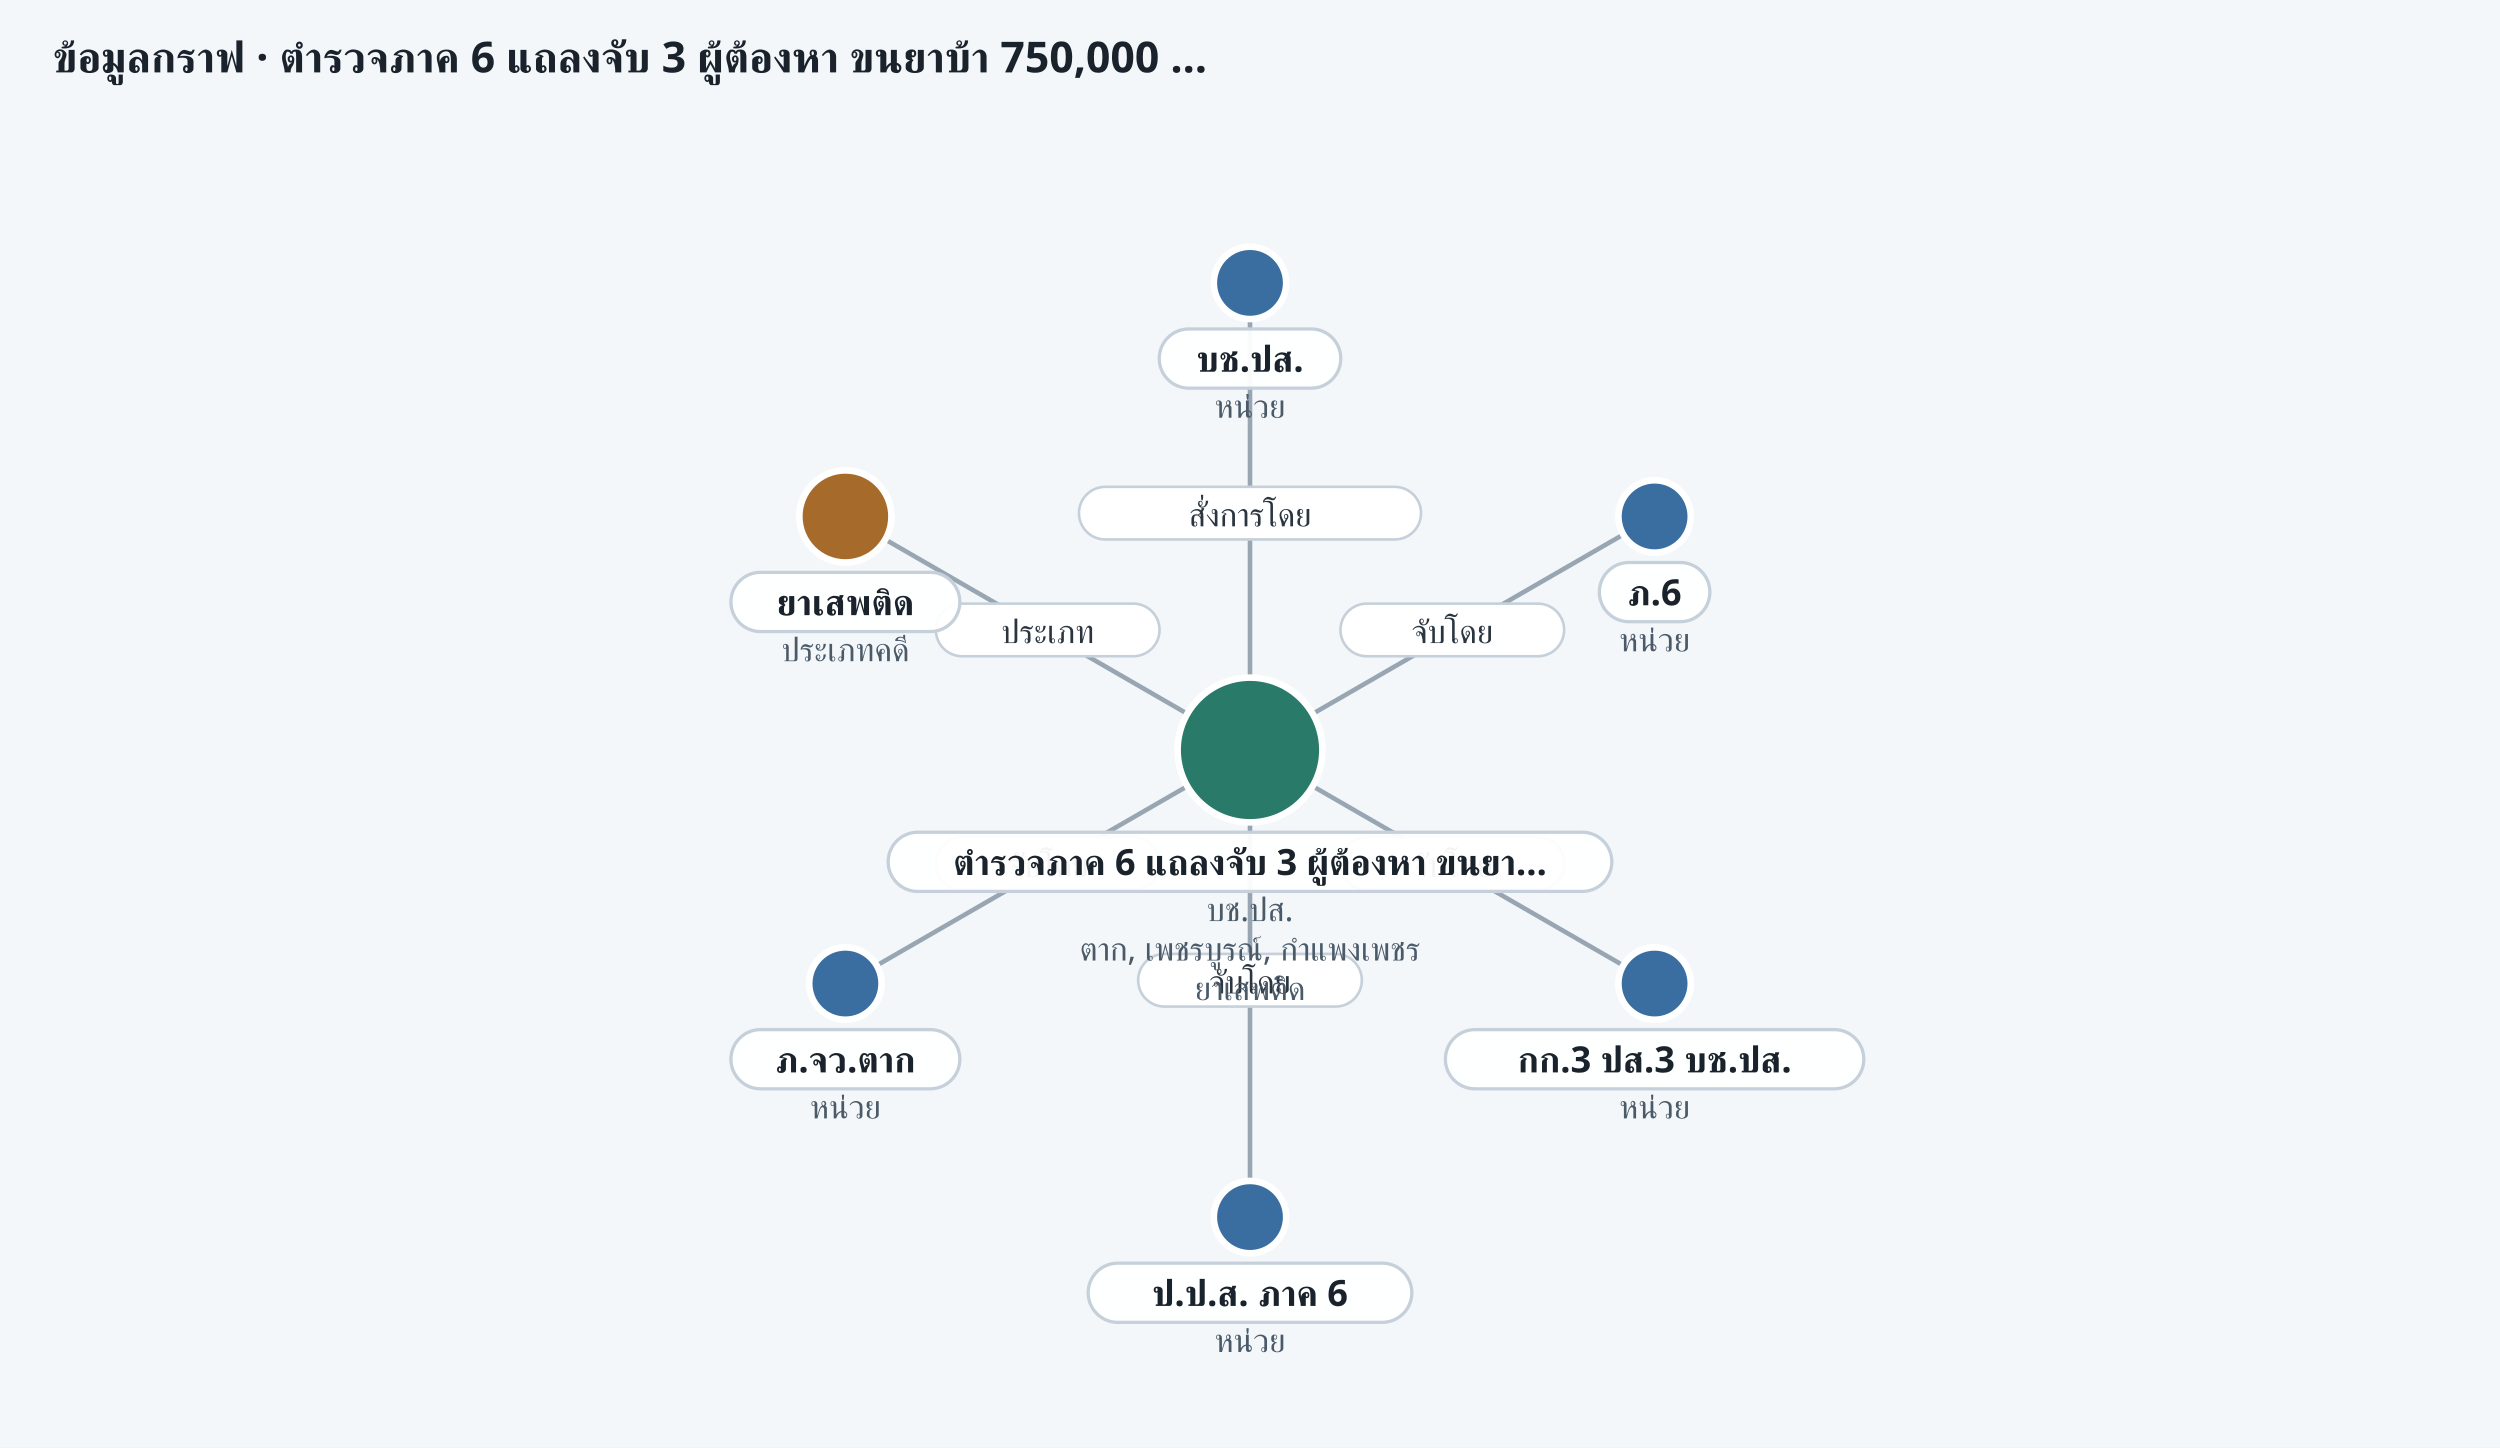
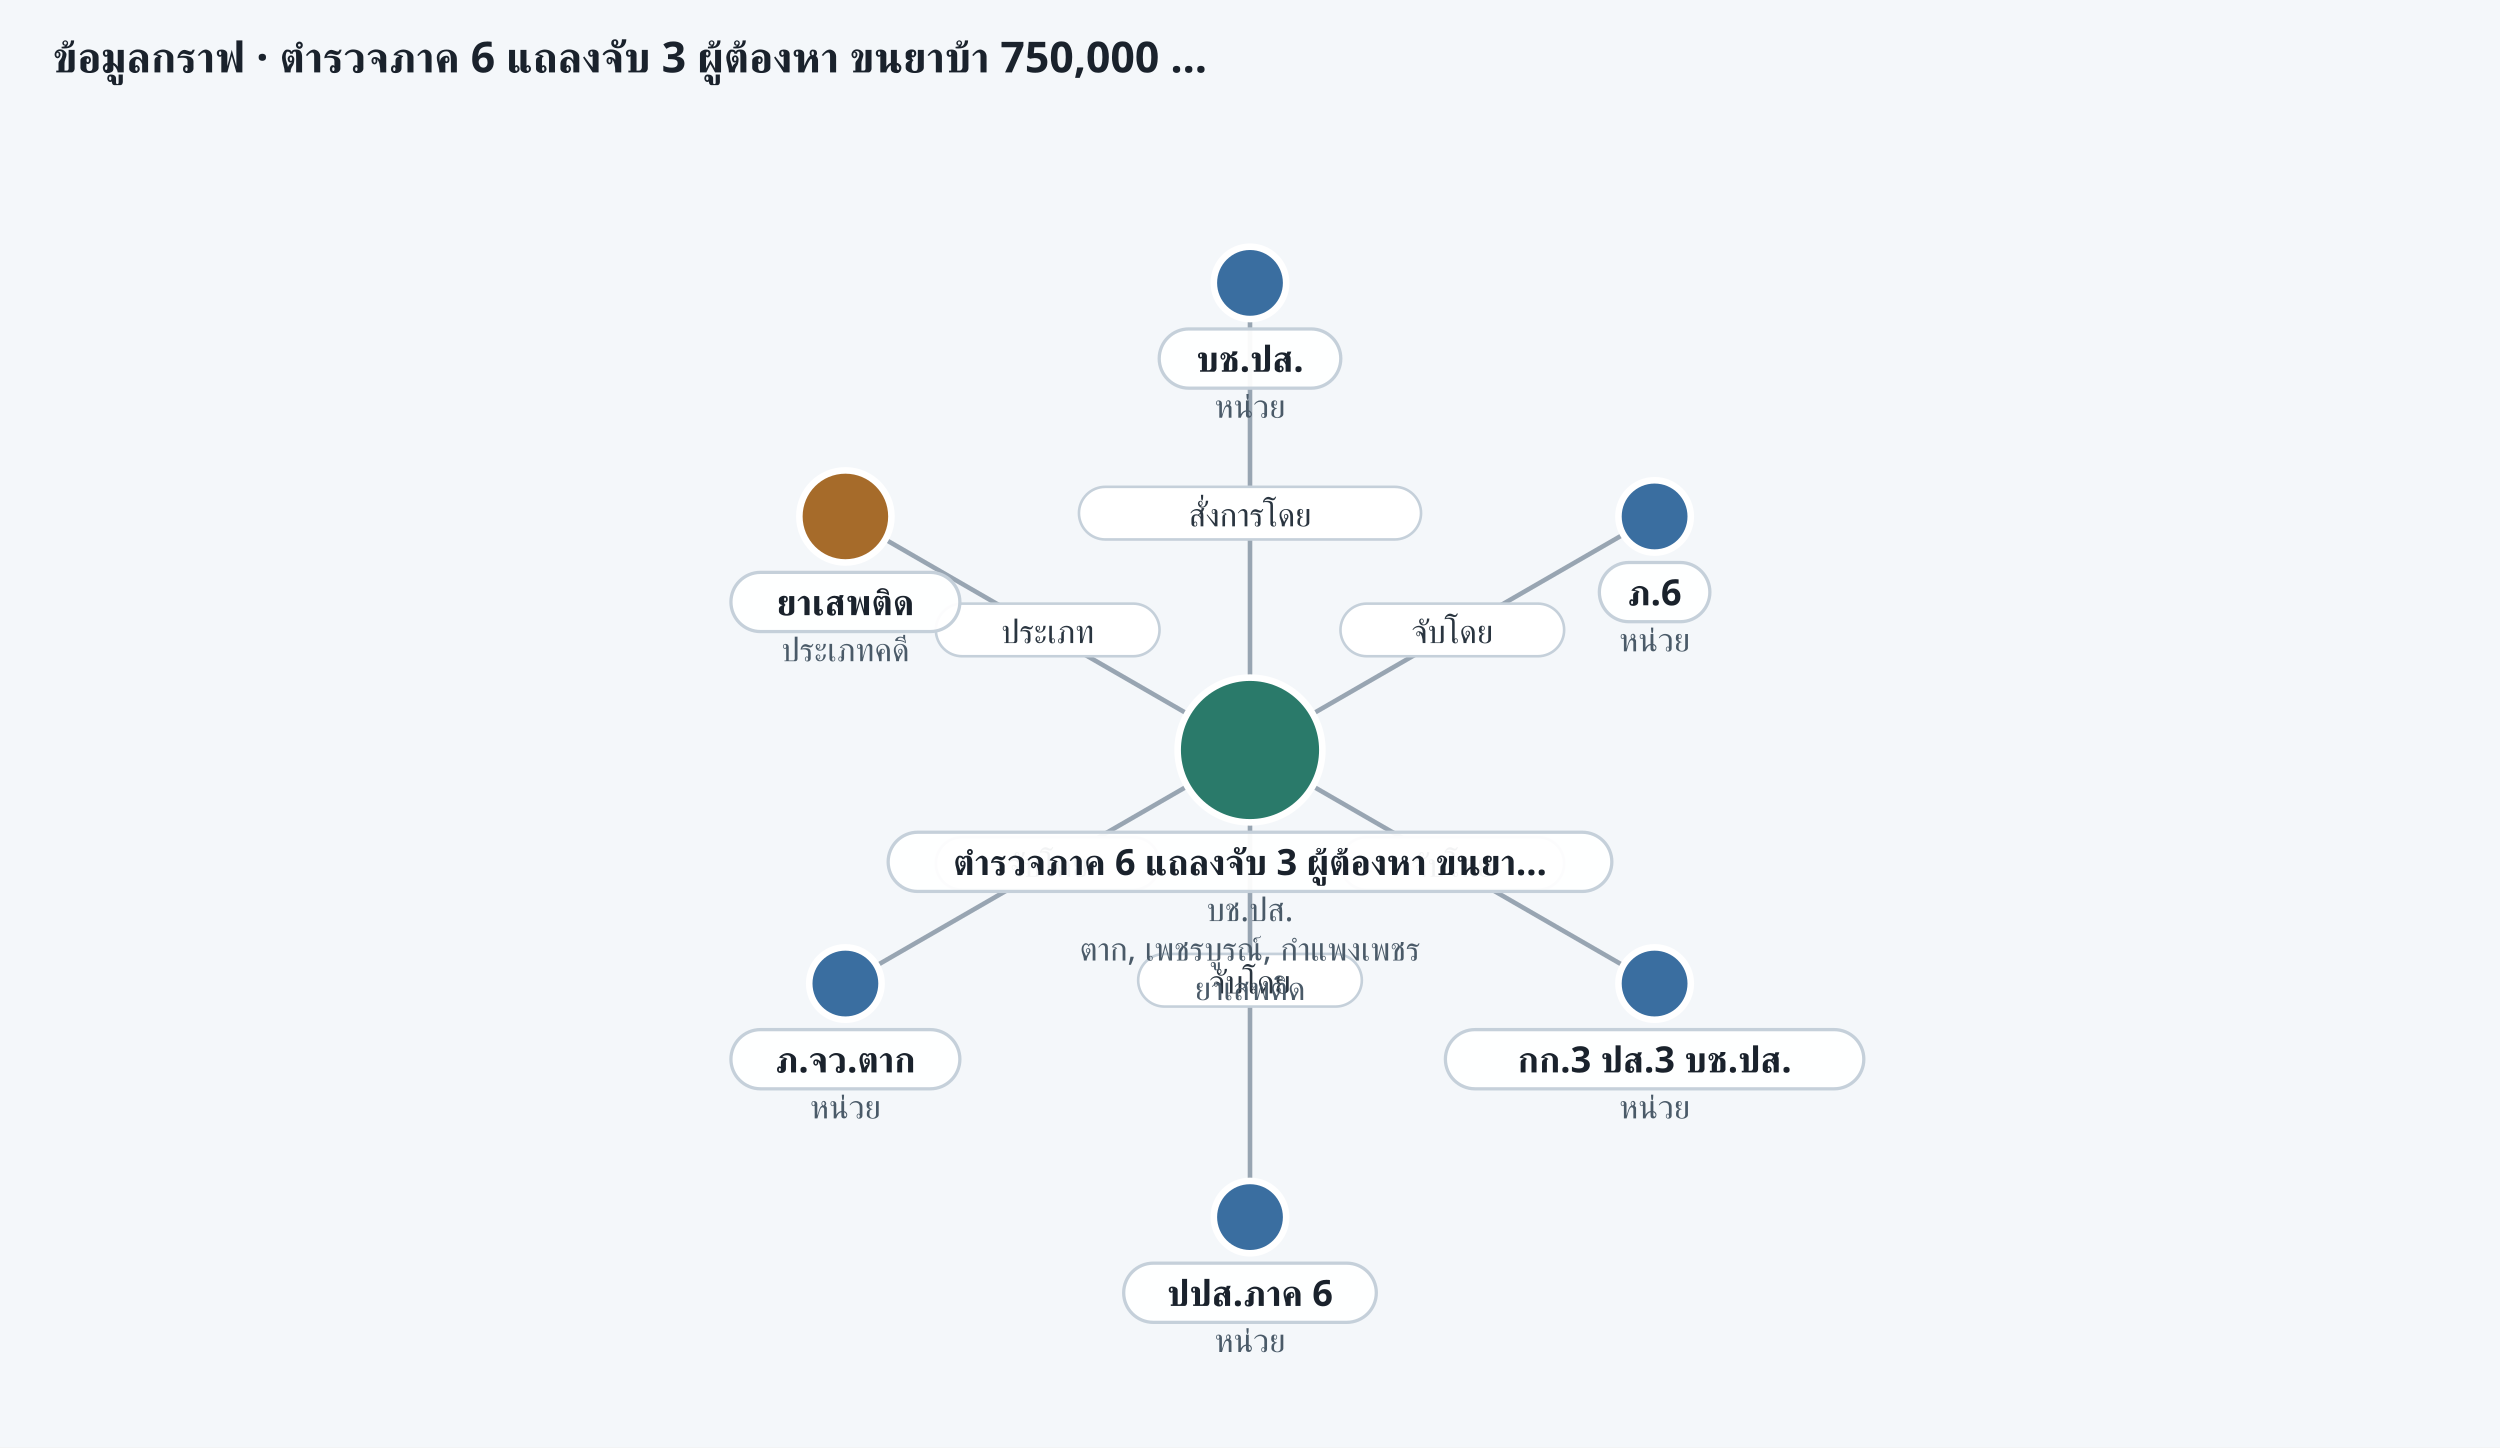
<svg xmlns="http://www.w3.org/2000/svg" width="760" height="440" viewBox="0 0 760 440" role="img" aria-label="ego graph 20261022-line-drug-tak-yaba-750k">
  <rect width="100%" height="100%" fill="#f4f7fa" />
  <text x="16" y="22" font-size="13" font-weight="700" fill="#1a222c" font-family="Sarabun, Anuphan, sans-serif">ข้อมูลกราฟ · ตำรวจภาค 6 แถลงจับ 3 ผู้ต้องหา ขนยาบ้า 750,000 …</text>
  <line x1="380.0" y1="228.0" x2="380.0" y2="86.0" stroke="#7a8a9a" stroke-width="1.4" opacity="0.75" />
  <rect x="328.0" y="148.0" width="104.0" height="16" rx="8" fill="#fff" stroke="#c5d0da" stroke-width="0.8" />
  <text x="380.0" y="160.0" text-anchor="middle" font-size="10" fill="#2a3540" font-family="Sarabun, Anuphan, sans-serif">สั่งการโดย</text>
  <line x1="380.0" y1="228.0" x2="503.0" y2="157.0" stroke="#7a8a9a" stroke-width="1.4" opacity="0.75" />
  <rect x="407.5" y="183.5" width="68.0" height="16" rx="8" fill="#fff" stroke="#c5d0da" stroke-width="0.8" />
  <text x="441.5" y="195.5" text-anchor="middle" font-size="10" fill="#2a3540" font-family="Sarabun, Anuphan, sans-serif">จับโดย</text>
  <line x1="380.0" y1="228.0" x2="503.0" y2="299.0" stroke="#7a8a9a" stroke-width="1.4" opacity="0.75" />
  <rect x="407.5" y="254.5" width="68.0" height="16" rx="8" fill="#fff" stroke="#c5d0da" stroke-width="0.8" />
  <text x="441.5" y="266.5" text-anchor="middle" font-size="10" fill="#2a3540" font-family="Sarabun, Anuphan, sans-serif">จับโดย</text>
  <line x1="380.0" y1="228.0" x2="380.0" y2="370.0" stroke="#7a8a9a" stroke-width="1.4" opacity="0.75" />
  <rect x="346.0" y="290.0" width="68.0" height="16" rx="8" fill="#fff" stroke="#c5d0da" stroke-width="0.8" />
  <text x="380.0" y="302.0" text-anchor="middle" font-size="10" fill="#2a3540" font-family="Sarabun, Anuphan, sans-serif">จับโดย</text>
  <line x1="380.0" y1="228.0" x2="257.0" y2="299.0" stroke="#7a8a9a" stroke-width="1.4" opacity="0.75" />
  <rect x="284.5" y="254.5" width="68.0" height="16" rx="8" fill="#fff" stroke="#c5d0da" stroke-width="0.8" />
  <text x="318.5" y="266.5" text-anchor="middle" font-size="10" fill="#2a3540" font-family="Sarabun, Anuphan, sans-serif">จับโดย</text>
  <line x1="380.0" y1="228.0" x2="257.0" y2="157.0" stroke="#7a8a9a" stroke-width="1.4" opacity="0.75" />
  <rect x="284.5" y="183.5" width="68.0" height="16" rx="8" fill="#fff" stroke="#c5d0da" stroke-width="0.8" />
  <text x="318.5" y="195.5" text-anchor="middle" font-size="10" fill="#2a3540" font-family="Sarabun, Anuphan, sans-serif">ประเภท</text>
  <circle cx="380.0" cy="228.0" r="22" fill="#2a7a6a" stroke="#fff" stroke-width="2" />
  <rect x="270.0" y="253.0" width="220.0" height="18" rx="9" fill="rgba(255,255,255,0.94)" stroke="#c5d0da" />
  <text x="380.0" y="266.0" text-anchor="middle" font-size="11" font-weight="600" fill="#1a222c" font-family="Sarabun, Anuphan, sans-serif">ตำรวจภาค 6 แถลงจับ 3 ผู้ต้องหา ขนยา…</text>
  <text x="380.0" y="280.0" text-anchor="middle" font-size="10" fill="#4a5a68" font-family="Sarabun, Anuphan, sans-serif">บช.ปส.</text>
  <text x="380.0" y="292.0" text-anchor="middle" font-size="10" fill="#4a5a68" font-family="Sarabun, Anuphan, sans-serif">ตาก, เพชรบูรณ์, กำแพงเพชร</text>
  <text x="380.0" y="304.0" text-anchor="middle" font-size="10" fill="#4a5a68" font-family="Sarabun, Anuphan, sans-serif">ยาเสพติด</text>
  <circle cx="380.0" cy="86.0" r="11" fill="#3a6ea0" stroke="#fff" stroke-width="2" />
  <rect x="352.4" y="100.0" width="55.2" height="18" rx="9" fill="rgba(255,255,255,0.94)" stroke="#c5d0da" />
  <text x="380.0" y="113.0" text-anchor="middle" font-size="11" font-weight="600" fill="#1a222c" font-family="Sarabun, Anuphan, sans-serif">บช.ปส.</text>
  <text x="380.0" y="127.0" text-anchor="middle" font-size="10" fill="#4a5a68" font-family="Sarabun, Anuphan, sans-serif">หน่วย</text>
  <circle cx="503.0" cy="157.0" r="11" fill="#3a6ea0" stroke="#fff" stroke-width="2" />
  <rect x="486.2" y="171.0" width="33.6" height="18" rx="9" fill="rgba(255,255,255,0.94)" stroke="#c5d0da" />
  <text x="503.0" y="184.0" text-anchor="middle" font-size="11" font-weight="600" fill="#1a222c" font-family="Sarabun, Anuphan, sans-serif">ภ.6</text>
  <text x="503.0" y="198.0" text-anchor="middle" font-size="10" fill="#4a5a68" font-family="Sarabun, Anuphan, sans-serif">หน่วย</text>
  <circle cx="503.0" cy="299.0" r="11" fill="#3a6ea0" stroke="#fff" stroke-width="2" />
  <rect x="439.4" y="313.0" width="127.2" height="18" rx="9" fill="rgba(255,255,255,0.94)" stroke="#c5d0da" />
  <text x="503.0" y="326.0" text-anchor="middle" font-size="11" font-weight="600" fill="#1a222c" font-family="Sarabun, Anuphan, sans-serif">กก.3 ปส.3 บช.ปส.</text>
  <text x="503.0" y="340.0" text-anchor="middle" font-size="10" fill="#4a5a68" font-family="Sarabun, Anuphan, sans-serif">หน่วย</text>
  <circle cx="380.0" cy="370.0" r="11" fill="#3a6ea0" stroke="#fff" stroke-width="2" />
-   <rect x="330.8" y="384.0" width="98.4" height="18" rx="9" fill="rgba(255,255,255,0.94)" stroke="#c5d0da" />
-   <text x="380.0" y="397.0" text-anchor="middle" font-size="11" font-weight="600" fill="#1a222c" font-family="Sarabun, Anuphan, sans-serif">ป.ป.ส. ภาค 6</text>
+   <rect x="341.6" y="384.0" width="76.8" height="18" rx="9" fill="rgba(255,255,255,0.94)" stroke="#c5d0da" />
+   <text x="380.0" y="397.0" text-anchor="middle" font-size="11" font-weight="600" fill="#1a222c" font-family="Sarabun, Anuphan, sans-serif">ปปส.ภาค 6</text>
  <text x="380.0" y="411.0" text-anchor="middle" font-size="10" fill="#4a5a68" font-family="Sarabun, Anuphan, sans-serif">หน่วย</text>
  <circle cx="257.0" cy="299.0" r="11" fill="#3a6ea0" stroke="#fff" stroke-width="2" />
  <rect x="222.2" y="313.0" width="69.6" height="18" rx="9" fill="rgba(255,255,255,0.94)" stroke="#c5d0da" />
  <text x="257.0" y="326.0" text-anchor="middle" font-size="11" font-weight="600" fill="#1a222c" font-family="Sarabun, Anuphan, sans-serif">ภ.จว.ตาก</text>
  <text x="257.0" y="340.0" text-anchor="middle" font-size="10" fill="#4a5a68" font-family="Sarabun, Anuphan, sans-serif">หน่วย</text>
  <circle cx="257.0" cy="157.0" r="14" fill="#a66b2a" stroke="#fff" stroke-width="2" />
  <rect x="222.2" y="174.0" width="69.6" height="18" rx="9" fill="rgba(255,255,255,0.94)" stroke="#c5d0da" />
  <text x="257.0" y="187.0" text-anchor="middle" font-size="11" font-weight="600" fill="#1a222c" font-family="Sarabun, Anuphan, sans-serif">ยาเสพติด</text>
  <text x="257.0" y="201.0" text-anchor="middle" font-size="10" fill="#4a5a68" font-family="Sarabun, Anuphan, sans-serif">ประเภทคดี</text>
</svg>
